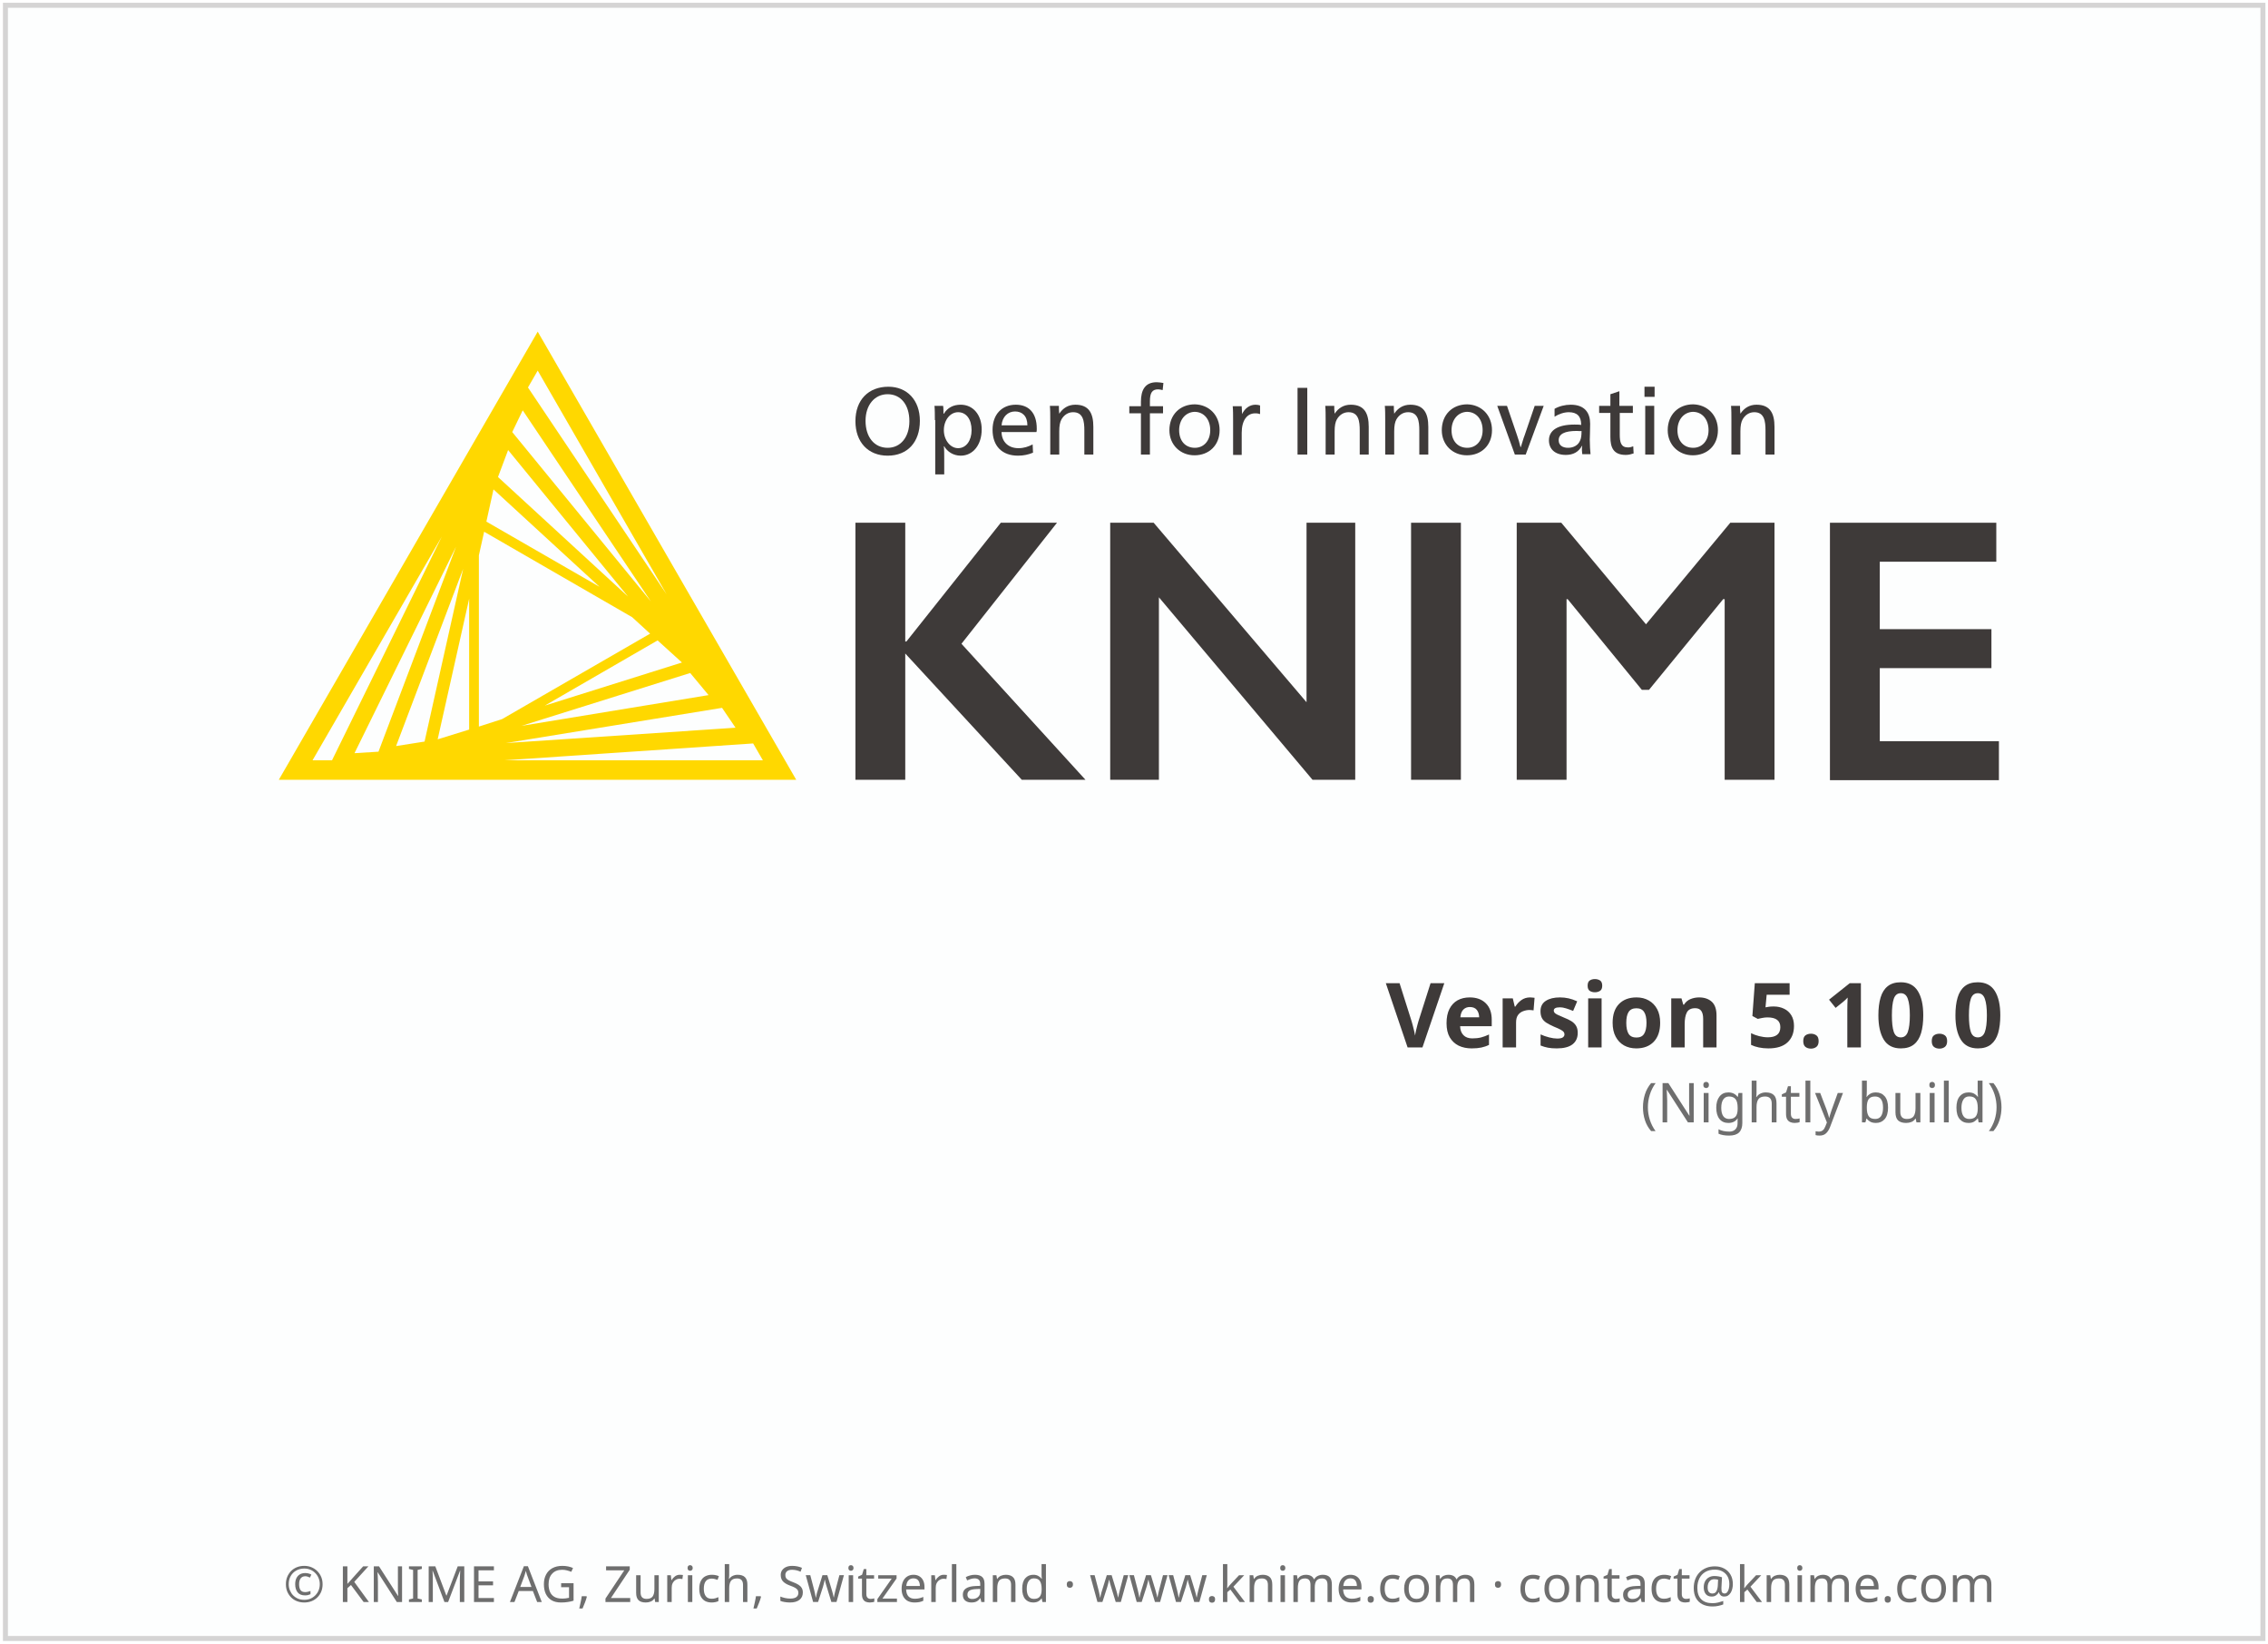
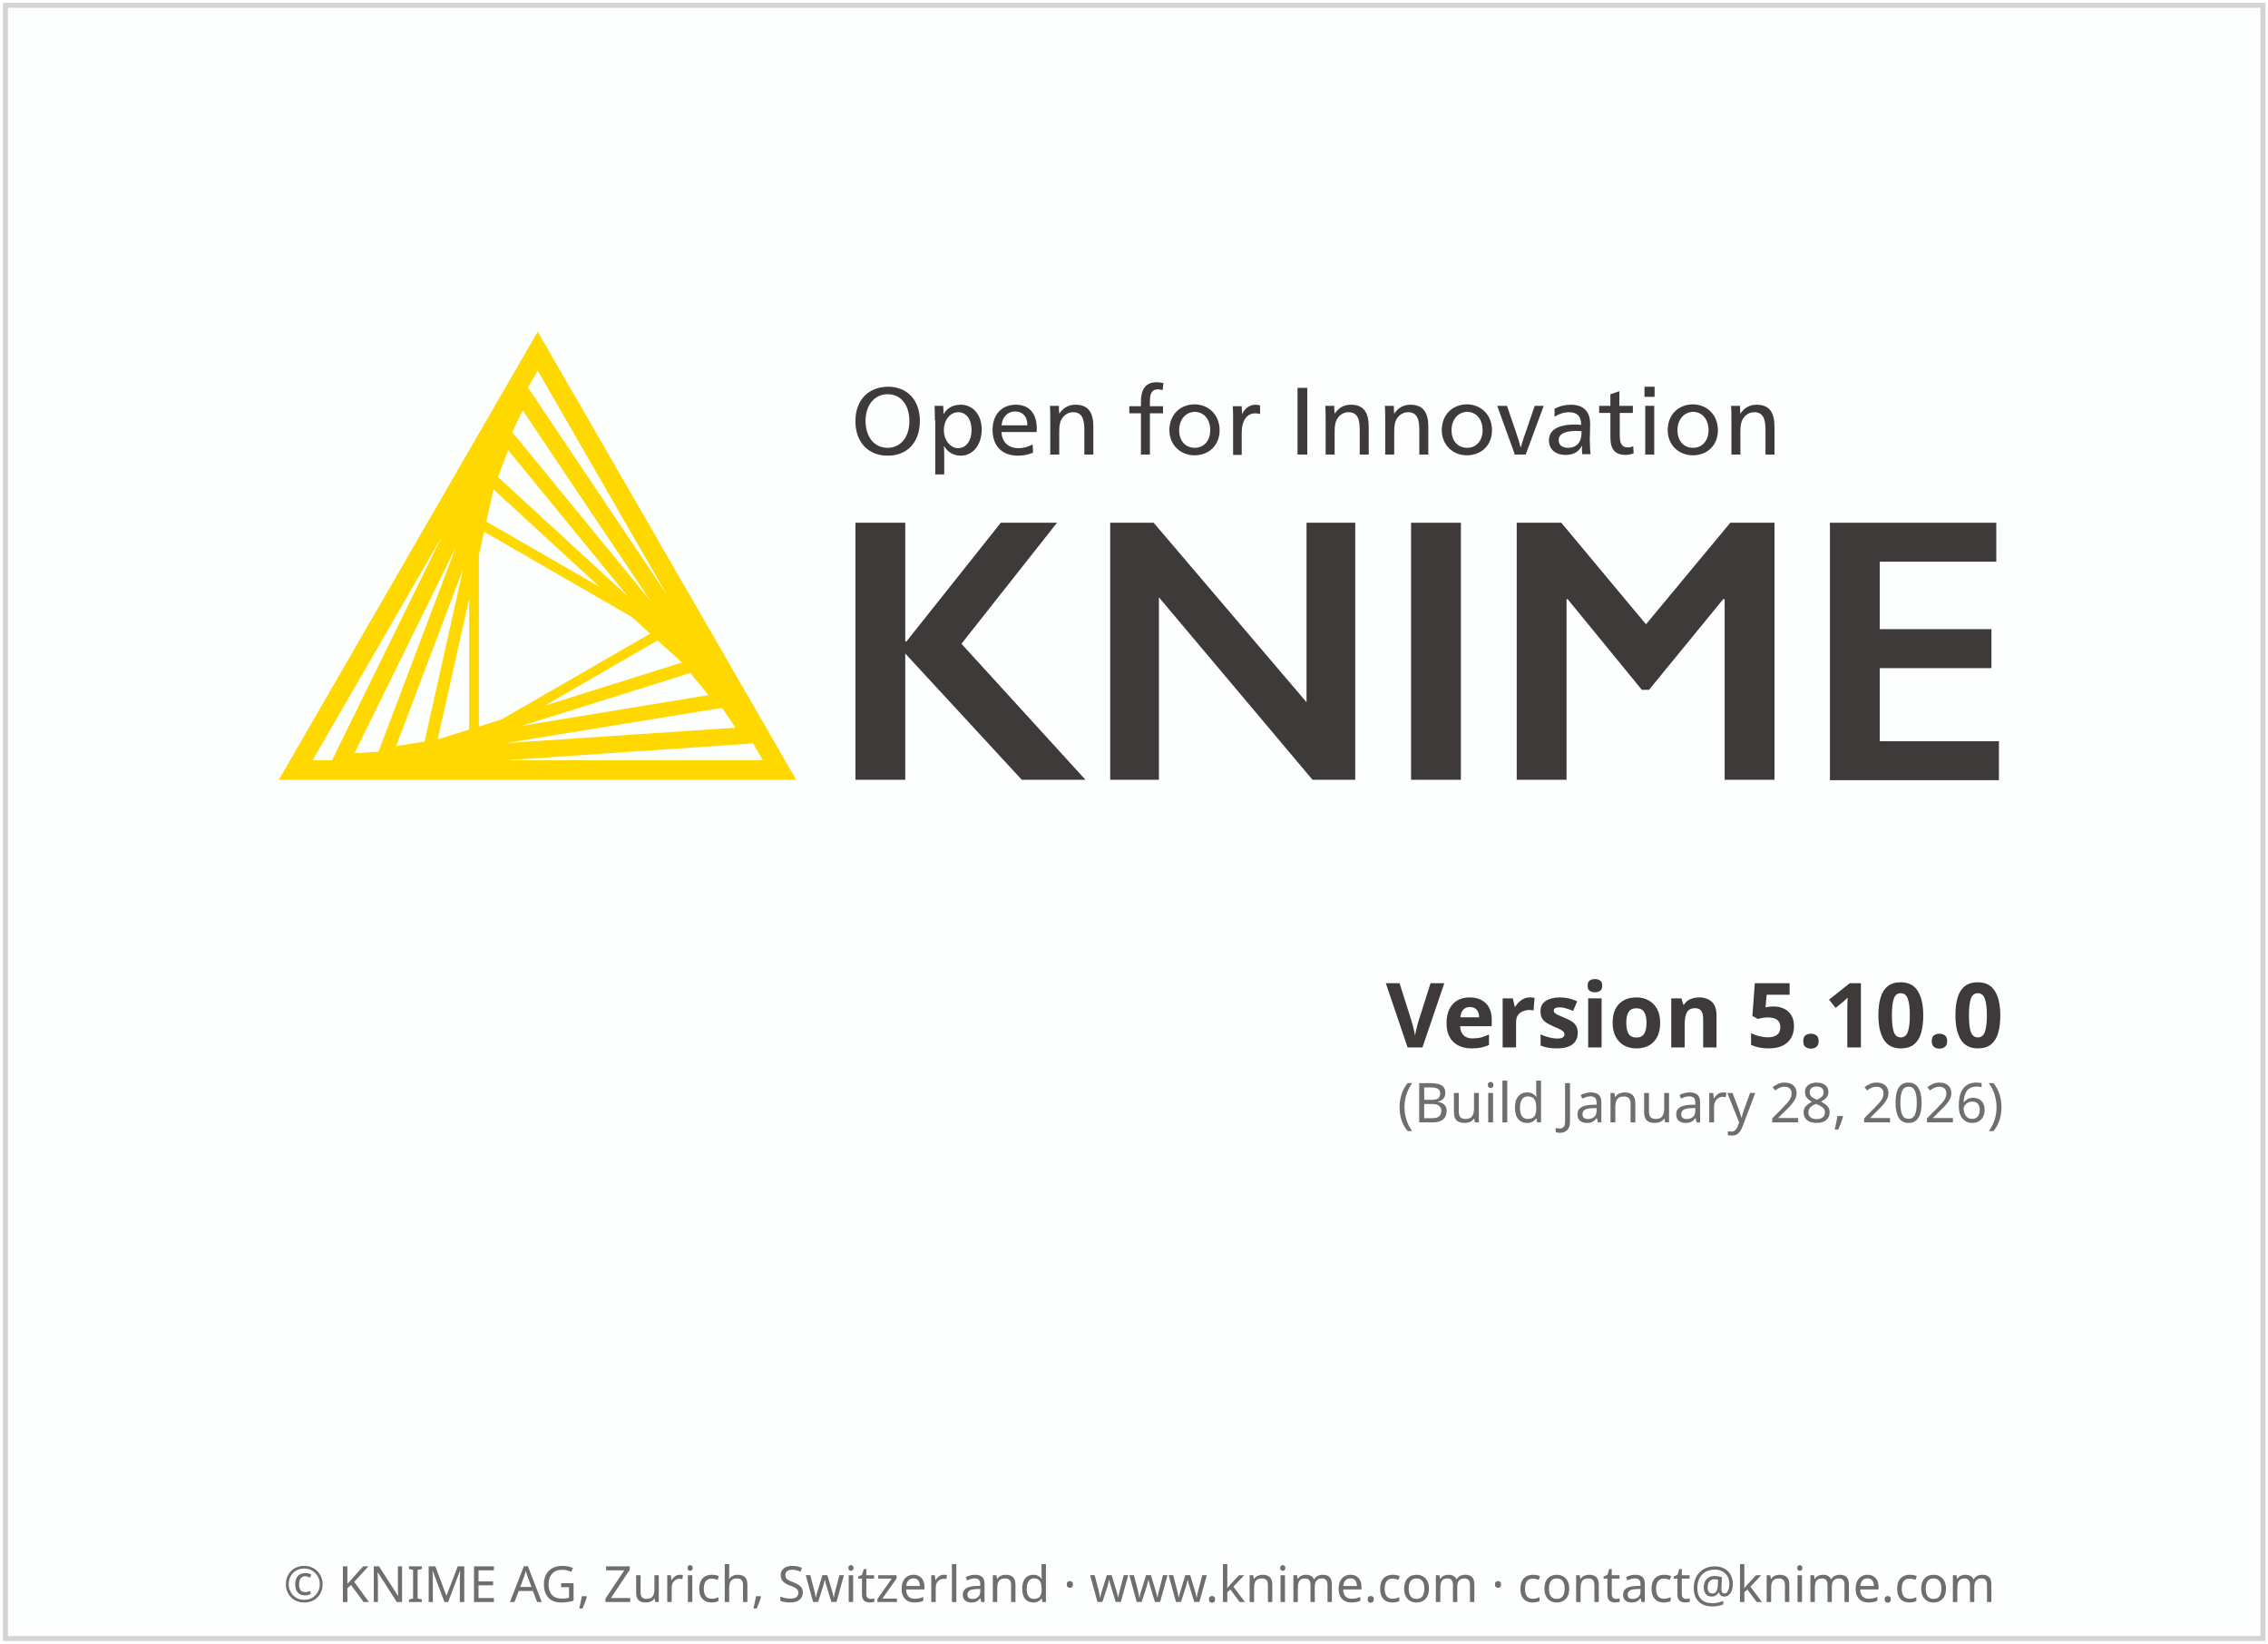
<svg xmlns="http://www.w3.org/2000/svg" height="329" width="454">
  <g transform="translate(1.086609,119.656)">
    <rect height="326.9" style="fill:#FDFEFE;stroke:#D5D4D4;stroke-width:1" width="451.9" x="0" y="-118.6" />
    <text style="text-align:center; font-size:10px;fill:#6E6E6E;font-family:sans-serif;" text-anchor="middle" width="454" x="227" y="201">© KNIME AG, Zurich, Switzerland · www.knime.com · contact@knime.com</text>
    <text id="KNIME-Version" style="font-size:18px;text-align:end;text-anchor:end;fill:#3E3A39;font-family:sans-serif;font-weight:bold" x="400" y="90">
      <tspan style="text-align:end;text-anchor:end">Version 5.10.0</tspan>
    </text>
    <text id="KNIME-Builddate" style="font-size:11px;text-align:end;text-anchor:end;fill:#6E6E6E;font-family:sans-serif" x="400" y="105">
-       <tspan style="text-align:end;text-anchor:end">(Nightly build)</tspan>
+       <tspan style="text-align:end;text-anchor:end">(Build January 28, 2026)</tspan>
    </text>
    <g transform="matrix(0.75,0,0,0.75,38,-70)">
      <path class="yellow" d="m 91.4,22.3 -69.1,119.6 138.1,0 -69,-119.6 z m -15.7,105.4 0,-45.7 1.4,-6.3 39.5,22.8 4.8,4.4 -39.5,22.8 -6.2,2 z m 2,-54.7 1.9,-8.6 28.3,26 L 77.7,73 Z m -4.6,55.5 -8.4,2.6 8.4,-37.5 0,34.9 z m 50.3,-23.8 6.5,5.9 -36.6,11.5 30.1,-17.4 z M 80.8,61.1 83.5,53.9 115.5,93 80.8,61.1 Z m -19.6,70.6 -7.6,1.2 17.9,-47.3 -10.3,46.1 z m 70.9,-18.3 4.9,5.9 -49.9,8.2 45,-14.1 z m -47.5,-64.3 2.8,-5.8 34.2,51 -37,-45.2 z m -35.7,85.3 -6.4,0.4 27.1,-55.1 -20.7,54.7 z m 91.7,-11.7 3.6,5.3 -61.3,4.1 57.7,-9.4 z m -14.8,-30.3 -37,-55.2 2.6,-4.5 34.4,59.7 z M 65.8,77 36.5,136.7 31.3,136.7 65.8,77 Z m 16.7,59.7 66.4,-4.5 2.6,4.5 -69,0 z" />
      <g class="masala">
        <g>
          <path d="m 193.4,46.1 c 0,5.7 -3.3,9.3 -8.6,9.3 -5.2,0 -8.6,-3.6 -8.6,-9.2 0,-5.7 3.5,-9.2 8.8,-9.2 5,0 8.4,3.6 8.4,9.1 z m -14.5,0 c 0,4.3 2.3,7.2 5.9,7.2 3.5,0 5.8,-2.9 5.8,-7.1 0,-4.4 -2.3,-7.2 -5.8,-7.2 -3.5,0 -5.9,2.9 -5.9,7.1 z" />
          <path d="m 197.4,45.9 c 0,-1.4 0,-2.8 -0.1,-3.8 l 2.3,0 c 0.1,0.5 0.1,1.4 0.1,2.1 l 0.1,0 c 1,-1.6 2.5,-2.4 4.5,-2.4 3.3,0 5.6,2.7 5.6,6.6 0,4.1 -2.3,7 -5.6,7 -2,0 -3.6,-1.1 -4.4,-2.5 l -0.1,0 c 0.1,0.5 0.1,2.4 0.1,3.2 l 0,4.3 -2.4,0 0,-14.5 z m 2.4,2.7 c 0,2.6 1.7,4.8 3.8,4.8 2.2,0 3.6,-2.1 3.6,-4.8 0,-2.9 -1.4,-4.8 -3.6,-4.8 -2.1,0 -3.8,2.1 -3.8,4.8 z" />
          <path d="m 215.2,49.2 c 0.1,2.6 1.9,4.2 4.5,4.2 1.5,0 2.6,-0.4 3.8,-1 l 0.1,2.2 c -1.2,0.5 -2.5,0.8 -4,0.8 -4.3,0 -6.8,-2.6 -6.8,-6.9 0,-4.1 2.5,-6.7 6.2,-6.7 3.4,0 5.6,2.1 5.6,6.4 0,0.3 0,0.7 -0.1,0.9 l -9.3,0 z m 6.9,-1.9 c 0,-2.5 -1.4,-3.7 -3.3,-3.7 -1.9,0 -3.4,1.4 -3.6,3.7 l 6.9,0 z" />
          <path d="m 230.6,44.2 c 1,-1.5 2.4,-2.4 4.3,-2.4 3.7,0 4.8,2.4 4.8,5.9 l 0,7.4 -2.4,0 0,-6.4 c 0,-2.5 -0.3,-4.9 -3,-4.9 -1.3,0 -2.4,0.7 -3.1,1.9 -0.4,0.7 -0.6,1.7 -0.6,3.2 l 0,6.2 -2.4,0 0,-9.2 c 0,-1.4 0,-2.8 -0.1,-3.8 l 2.4,0 c 0,0.5 0,1.4 0.1,2.1 l 0,0 z" />
          <path d="m 258.2,37.9 c -0.4,-0.1 -0.9,-0.2 -1.2,-0.2 -1.6,0 -2.2,0.9 -2.2,3.2 l 0,1.3 3.5,0 0,1.9 -3.5,0 0,11 -2.4,0 0,-11 -3.1,0 0,-1.9 3.1,0 0,-1.2 c 0,-3.1 1.1,-5.2 4.2,-5.2 0.6,0 1.1,0.1 1.8,0.2 l -0.2,1.9 z" />
          <path d="m 273.4,48.6 c 0,4 -2.8,6.7 -6.7,6.7 -3.8,0 -6.7,-2.8 -6.7,-6.7 0,-4.1 2.8,-6.9 6.8,-6.9 3.8,0.1 6.6,2.9 6.6,6.9 z m -10.8,0 c 0,2.9 1.7,4.7 4.2,4.7 2.4,0 4.1,-1.9 4.1,-4.7 0,-2.9 -1.7,-4.9 -4.2,-4.9 -2.4,0.1 -4.1,2.1 -4.1,4.9 z" />
          <path d="m 279.4,44.3 c 0.7,-1.5 2,-2.5 3.6,-2.5 0.5,0 0.9,0.1 1.2,0.2 l 0,2.3 c -0.3,-0.1 -0.7,-0.2 -1.3,-0.2 -2.2,0 -3.6,1.9 -3.6,5.2 l 0,5.9 -2.3,0 0,-9.2 c 0,-1.4 0,-2.8 -0.1,-3.8 l 2.4,0 c 0,0.5 0.1,1.4 0.1,2.1 l 0,0 z" />
          <path d="m 296.8,55.1 -2.6,0 0,-17.8 2.6,0 0,17.8 z" />
          <path d="m 304.1,44.2 c 1,-1.5 2.4,-2.4 4.3,-2.4 3.7,0 4.8,2.4 4.8,5.9 l 0,7.4 -2.4,0 0,-6.4 c 0,-2.5 -0.3,-4.9 -3,-4.9 -1.3,0 -2.4,0.7 -3.1,1.9 -0.4,0.7 -0.6,1.7 -0.6,3.2 l 0,6.2 -2.4,0 0,-9.2 c 0,-1.4 0,-2.8 -0.1,-3.8 l 2.4,0 c 0,0.5 0,1.4 0.1,2.1 l 0,0 z" />
          <path d="m 320,44.2 c 1,-1.5 2.4,-2.4 4.3,-2.4 3.7,0 4.8,2.4 4.8,5.9 l 0,7.4 -2.4,0 0,-6.4 c 0,-2.5 -0.3,-4.9 -3,-4.9 -1.3,0 -2.4,0.7 -3.1,1.9 -0.4,0.7 -0.6,1.7 -0.6,3.2 l 0,6.2 -2.4,0 0,-9.2 c 0,-1.4 0,-2.8 -0.1,-3.8 l 2.4,0 c 0,0.5 0,1.4 0.1,2.1 l 0,0 z" />
          <path d="m 346.1,48.6 c 0,4 -2.8,6.7 -6.7,6.7 -3.8,0 -6.7,-2.8 -6.7,-6.7 0,-4.1 2.8,-6.9 6.8,-6.9 3.8,0.1 6.6,2.9 6.6,6.9 z m -10.8,0 c 0,2.9 1.7,4.7 4.2,4.7 2.4,0 4.1,-1.9 4.1,-4.7 0,-2.9 -1.7,-4.9 -4.2,-4.9 -2.4,0.1 -4.1,2.1 -4.1,4.9 z" />
          <path d="m 352.8,50 c 0.3,0.8 0.7,2.2 0.9,3.1 l 0.1,0 c 0.3,-0.9 0.7,-2.4 1,-3.1 l 2.7,-7.9 2.4,0 -4.8,13 -2.9,0 -4.7,-13 2.6,0 2.7,7.9 z" />
          <path d="m 362.8,42.9 c 1.2,-0.7 2.8,-1.1 4.3,-1.1 3.8,0 5.2,2.2 5.2,5.1 0,1.7 -0.1,3.7 -0.1,4.2 0,1.4 0.1,3 0.2,3.9 l -2.2,0 c 0,-0.2 -0.1,-0.7 -0.1,-1.1 0,-0.3 0,-0.8 0.1,-1.1 l -0.1,0 c -0.9,1.6 -2.3,2.4 -4.3,2.4 -2.8,0 -4.5,-1.5 -4.5,-3.9 0,-2.7 2.4,-4.2 6.8,-4.2 0.5,0 1.3,0 1.8,0.1 l 0,-0.1 c 0,-2.2 -1.1,-3.3 -3.3,-3.3 -1.3,0 -2.7,0.5 -3.8,1.2 l 0,-2.1 z m 5.9,5.9 c -3.2,0 -4.8,0.8 -4.8,2.5 0,1.3 1,2 2.5,2 1.5,0 2.7,-0.7 3.2,-1.9 0.3,-0.6 0.4,-1.4 0.4,-2.6 -0.2,0.1 -0.7,0 -1.3,0 z" />
          <path d="m 380.2,42.1 3.5,0 0,1.9 -3.5,0 0,5.7 c 0,2.1 0.3,3.5 2.2,3.5 0.5,0 0.9,-0.1 1.4,-0.3 l 0.1,1.9 c -0.6,0.2 -1.3,0.4 -2.1,0.4 -3.3,0 -4.1,-2 -4.1,-4.8 l 0,-6.4 -3,0 0,-1.9 3,0 0,-3.1 2.4,-0.8 0,3.9 z" />
          <path d="m 389.5,39.7 -2.7,0 0,-2.7 2.7,0 0,2.7 z m -0.1,15.4 -2.4,0 0,-13 2.4,0 0,13 z" />
          <path d="m 406.4,48.6 c 0,4 -2.8,6.7 -6.7,6.7 -3.8,0 -6.7,-2.8 -6.7,-6.7 0,-4.1 2.8,-6.9 6.8,-6.9 3.8,0.1 6.6,2.9 6.6,6.9 z m -10.8,0 c 0,2.9 1.7,4.7 4.2,4.7 2.4,0 4.1,-1.9 4.1,-4.7 0,-2.9 -1.7,-4.9 -4.2,-4.9 -2.4,0.1 -4.1,2.1 -4.1,4.9 z" />
          <path d="m 412.4,44.2 c 1,-1.5 2.4,-2.4 4.3,-2.4 3.7,0 4.8,2.4 4.8,5.9 l 0,7.4 -2.4,0 0,-6.4 c 0,-2.5 -0.3,-4.9 -3,-4.9 -1.3,0 -2.4,0.7 -3.1,1.9 -0.4,0.7 -0.6,1.7 -0.6,3.2 l 0,6.2 -2.4,0 0,-9.2 c 0,-1.4 0,-2.8 -0.1,-3.8 l 2.4,0 c 0,0.5 0,1.4 0.1,2.1 l 0,0 z" />
        </g>
        <g>
          <path d="m 189.5,73.3 0,31.7 0.3,0 25.2,-31.7 15,0 -25.5,32.3 33.1,36.3 -17,0 -31.1,-33.7 0,33.7 -13.3,0 0,-68.6 13.3,0 z" />
          <path d="m 255.8,73.3 40.8,47.9 0,-47.9 13,0 0,68.6 -11.4,0 -41,-48.7 0,48.7 -13,0 0,-68.6 11.6,0 z" />
          <path d="m 337.8,73.3 0,68.6 -13.3,0 0,-68.6 13.3,0 z" />
          <path d="m 364.6,73.3 22.6,27.1 22.5,-27.1 11.8,0 0,68.6 -13.3,0 0,-48.2 -0.4,0 -19.8,24.2 -1.9,0 -19.8,-24.2 -0.3,0 0,48.2 -13.3,0 0,-68.6 11.9,0 z" />
          <path d="m 480.7,73.3 0,10.4 -31.1,0 0,18 29.8,0 0,10.4 -29.8,0 0,19.5 31.8,0 0,10.4 -45.1,0 0,-68.7 44.4,0 z" />
        </g>
      </g>
    </g>
  </g>
  <style type="text/css">
	.yellow {
		fill:#FFD800;
	}
	.masala {
		fill:#3E3A39;
	}
</style>
</svg>
